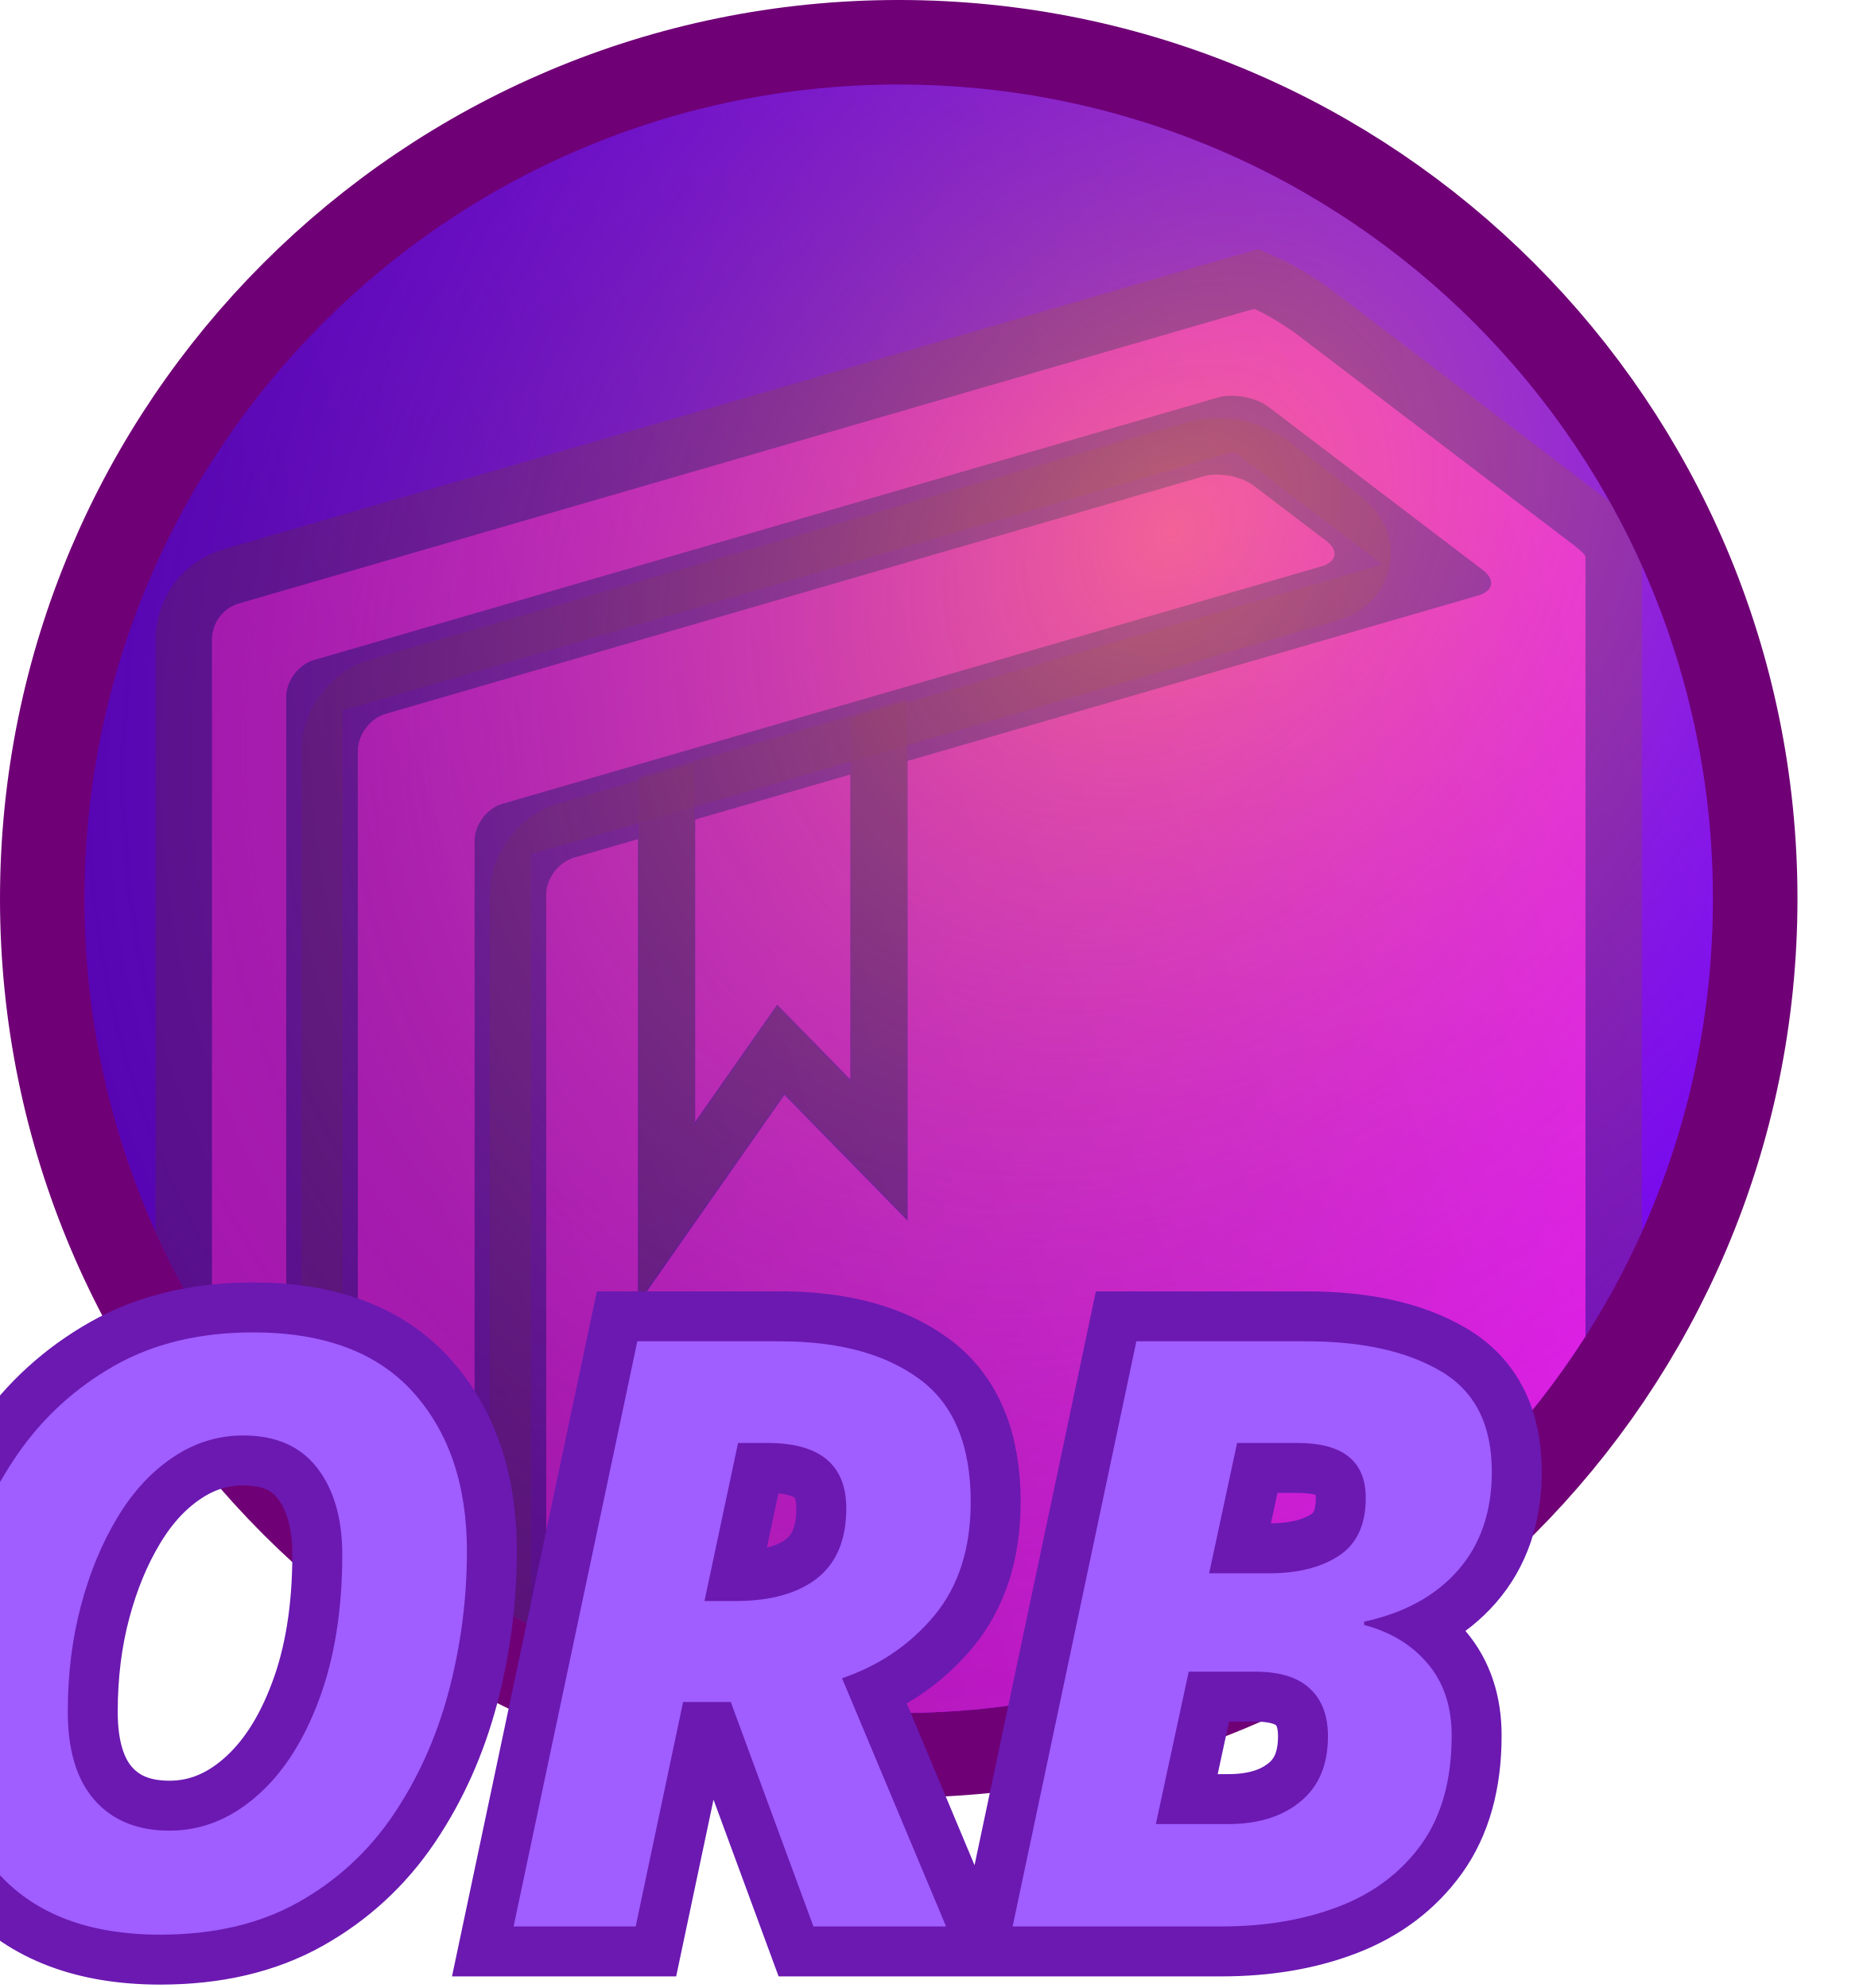
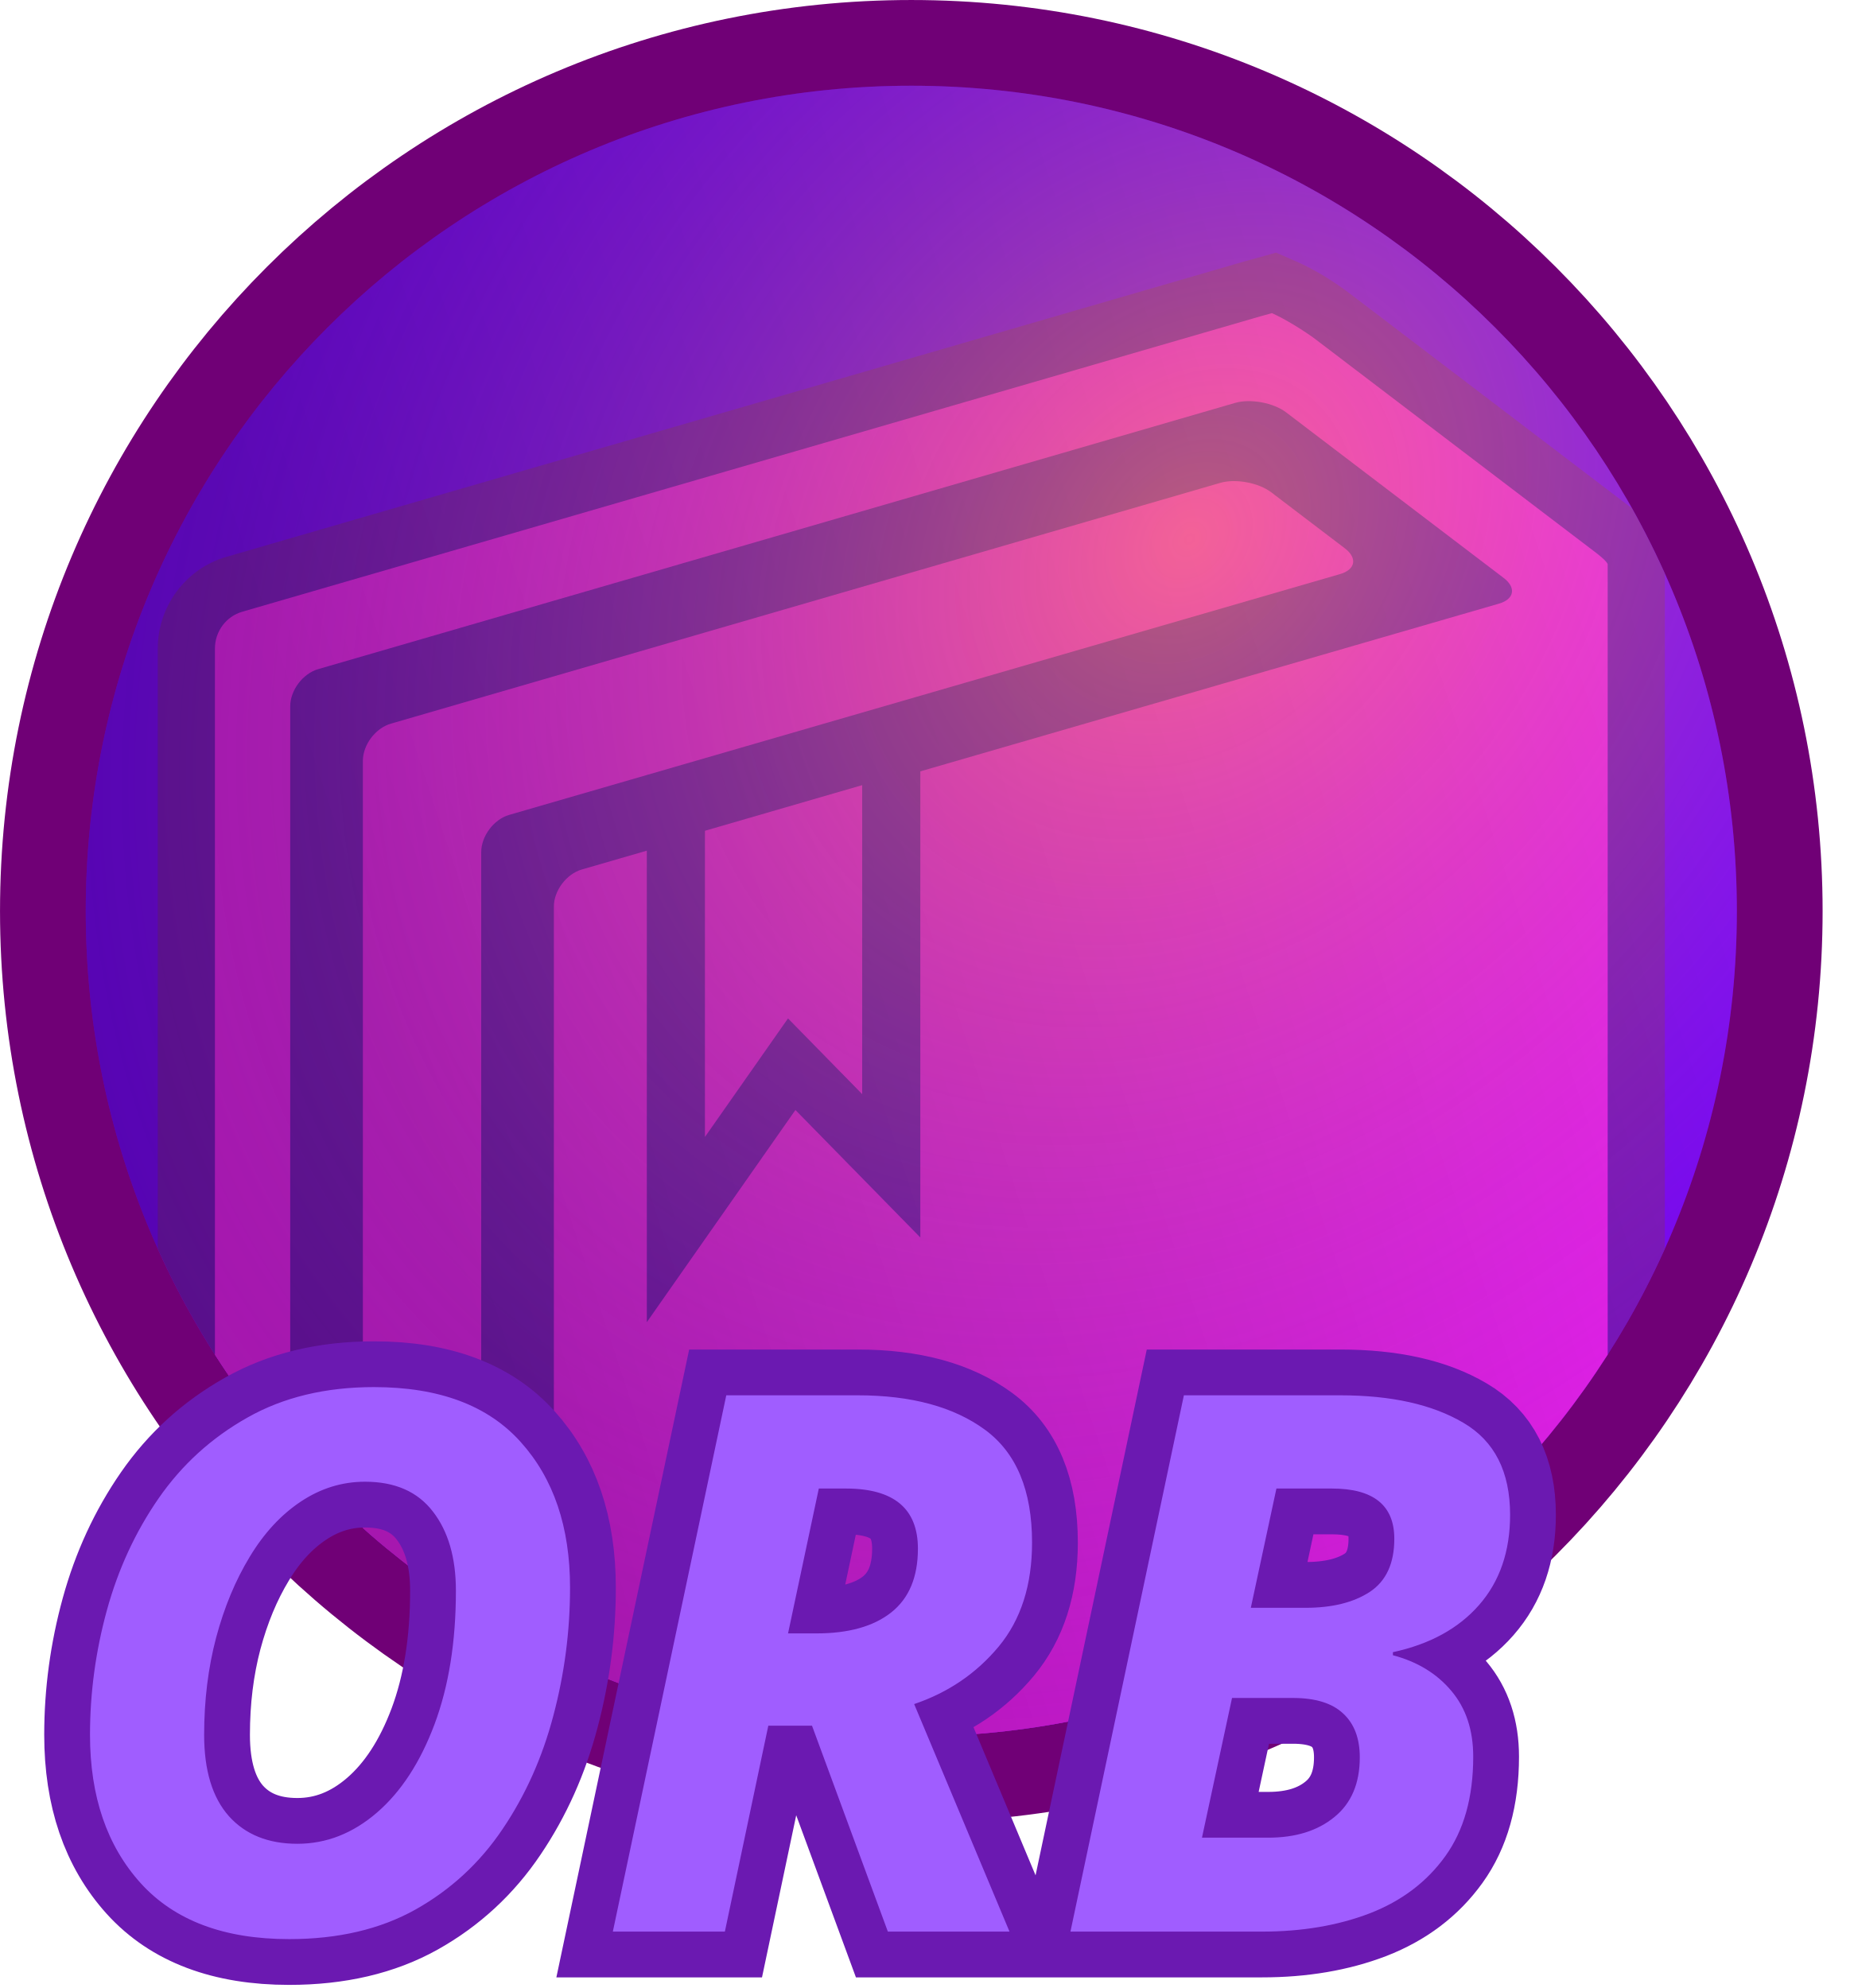
- <svg xmlns="http://www.w3.org/2000/svg" xmlns:xlink="http://www.w3.org/1999/xlink" width="469.517" height="500" viewBox="0 0 124.226 132.292" version="1.1" id="svg8">
+ <svg xmlns="http://www.w3.org/2000/svg" xmlns:xlink="http://www.w3.org/1999/xlink" width="466.089" height="500" viewBox="0 0 123.319 132.292" version="1.1" id="svg8">
  <defs id="defs2">
    <linearGradient id="linearGradient1064">
      <stop id="stop1060" offset="0" style="stop-color:#000000;stop-opacity:0.315" />
      <stop id="stop1062" offset="1" style="stop-color:#000000;stop-opacity:0;" />
    </linearGradient>
    <linearGradient id="linearGradient995">
      <stop style="stop-color:#000000;stop-opacity:1;" offset="0" id="stop991" />
      <stop style="stop-color:#000000;stop-opacity:0;" offset="1" id="stop993" />
    </linearGradient>
    <linearGradient id="linearGradient917">
      <stop style="stop-color:#ffa750;stop-opacity:0.502" offset="0" id="stop913" />
      <stop style="stop-color:#3100ff;stop-opacity:0" offset="1" id="stop915" />
    </linearGradient>
-     <radialGradient xlink:href="#linearGradient917" id="radialGradient919" cx="69.95" cy="223.727" fx="69.95" fy="223.727" r="38.212" gradientUnits="userSpaceOnUse" gradientTransform="matrix(-1.859015,2.124846,-1.688507,-1.477237,615.0486,374.792)" />
+     <radialGradient xlink:href="#linearGradient917" id="radialGradient919" cx="69.95" cy="223.727" fx="69.95" fy="223.727" r="38.212" gradientUnits="userSpaceOnUse" gradientTransform="matrix(-1.884496,2.153971,-1.711651,-1.497486,623.0793,377.1338)" />
    <linearGradient xlink:href="#linearGradient995" id="linearGradient997" x1="14.606" y1="97.239" x2="84.501" y2="97.239" gradientUnits="userSpaceOnUse" />
-     <linearGradient xlink:href="#linearGradient1064" id="linearGradient1058" x1="50.919" y1="258.039" x2="109.558" y2="238.714" gradientUnits="userSpaceOnUse" gradientTransform="matrix(1.417942,0,0,1.417942,-12.18913,-121.1329)" />
+     <linearGradient xlink:href="#linearGradient1064" id="linearGradient1058" x1="50.919" y1="258.039" x2="109.558" y2="238.714" gradientUnits="userSpaceOnUse" gradientTransform="matrix(1.437378,0,0,1.437378,-12.75596,-125.5887)" />
    <clipPath clipPathUnits="userSpaceOnUse" id="clipPath7290">
      <circle style="display:inline;opacity:1;vector-effect:none;fill:none;fill-opacity:1;fill-rule:nonzero;stroke:none;stroke-width:8.536;stroke-linecap:butt;stroke-linejoin:bevel;stroke-miterlimit:4;stroke-dasharray:none;stroke-dashoffset:0;stroke-opacity:1;paint-order:stroke fill markers" id="circle7292" cx="34.664" cy="29.467" r="41.094" />
    </clipPath>
  </defs>
-   <g id="layer1" transform="translate(-29.16463,-157.54)" style="display:inline">
-     <circle style="opacity:1;vector-effect:none;fill:#7d00ff;fill-opacity:1;fill-rule:nonzero;stroke:#700076;stroke-width:11.255;stroke-linecap:butt;stroke-linejoin:bevel;stroke-miterlimit:4;stroke-dasharray:none;stroke-dashoffset:0;stroke-opacity:1;paint-order:stroke fill markers" id="path814" cx="88.975" cy="217.35" r="54.183" />
+   <g id="layer1" transform="translate(-29.16458,-156.9039)" style="display:inline">
+     <circle style="opacity:1;vector-effect:none;fill:#7d00ff;fill-opacity:1;fill-rule:nonzero;stroke:#700076;stroke-width:11.409;stroke-linecap:butt;stroke-linejoin:bevel;stroke-miterlimit:4;stroke-dasharray:none;stroke-dashoffset:0;stroke-opacity:1;paint-order:stroke fill markers" id="path814" cx="89.795" cy="217.534" r="54.925" />
  </g>
-   <g id="layer7" style="display:inline" transform="translate(-29.16463,7.168355)">
-     <g id="g6567" transform="matrix(-1.318499,0,0,1.318499,134.6792,13.78997)" style="fill:#ff1ef7;fill-opacity:1;stroke:#842188;stroke-width:5.691;stroke-miterlimit:4;stroke-dasharray:none;stroke-opacity:0.541;paint-order:stroke fill markers" clip-path="url(#clipPath7290)">
-       <path d="m 56.072,26.527 c 0,-0.795 -0.625,-1.628 -1.389,-1.85 L 13.319,12.686 C 12.554,12.465 12.447,11.889 13.08,11.407 l 3.665,-2.79 c 0.633,-0.481 1.777,-0.694 2.54,-0.472 l 41.29,11.991 c 0.764,0.222 1.389,1.055 1.389,1.85 V 86.99 c 0,0 -0.492,0.427 -1.092,0.95 l -3.707,3.219 c -0.6,0.523 -1.092,0.299 -1.092,-0.497 V 26.527 Z" id="path6561" style="fill:#ff1ef7;fill-opacity:1;stroke:#842188;stroke-width:5.691;stroke-miterlimit:4;stroke-dasharray:none;stroke-opacity:0.541;paint-order:stroke fill markers" />
-       <path d="M 67.969,14.562 17.283,-0.147 c -0.568,-0.158 -0.568,-0.158 -0.568,-0.158 -0.592,0.257 -1.593,0.861 -2.226,1.343 L 0.66,11.565 C 0,12.062 0,12.197 0,12.197 c 0,0.795 0,2.098 0,2.894 v 68.306 c 0,0.796 0.626,1.628 1.391,1.85 L 51.066,99.64 c 0.764,0.222 1.391,-0.248 1.391,-1.044 V 29.244 c 0,-0.796 -0.627,-1.628 -1.391,-1.849 L 47.829,26.457 V 49.932 L 40.432,39.369 34.215,45.716 V 22.509 L 5.413,14.159 C 4.649,13.938 4.542,13.363 5.175,12.881 L 16.004,4.637 c 0.633,-0.482 1.777,-0.694 2.54,-0.473 L 64.191,17.42 c 0.764,0.222 1.389,1.055 1.389,1.85 v 69.37 c 0,0.795 0.65,1.446 1.447,1.446 h 0.854 c 0.797,0 1.447,-0.651 1.447,-1.446 V 16.393 c 0,-0.852 -0.557,-1.597 -1.359,-1.831 z" id="path6563" style="fill:#ff1ef7;fill-opacity:1;stroke:#842188;stroke-width:5.691;stroke-miterlimit:4;stroke-dasharray:none;stroke-opacity:0.541;paint-order:stroke fill markers" />
-       <polygon points="37.109,38.58 40.801,34.809 44.937,40.712 44.937,25.467 37.109,23.195 " id="polygon6565" style="fill:#ff1ef7;fill-opacity:1;stroke:#842188;stroke-width:5.691;stroke-miterlimit:4;stroke-dasharray:none;stroke-opacity:0.541;paint-order:stroke fill markers" />
+   <g transform="translate(-29.16458,7.804421)" style="display:inline" id="g853">
+     <g clip-path="url(#clipPath7290)" style="fill:#ff1ef7;fill-opacity:1;stroke:none;stroke-width:5.691;stroke-miterlimit:4;stroke-dasharray:none;stroke-opacity:0.541;paint-order:stroke fill markers" transform="matrix(-1.336572,0,0,1.336572,136.1255,13.44122)" id="g851">
+       <path style="color:#000000;font-style:normal;font-variant:normal;font-weight:normal;font-stretch:normal;font-size:medium;line-height:normal;font-family:sans-serif;font-variant-ligatures:normal;font-variant-position:normal;font-variant-caps:normal;font-variant-numeric:normal;font-variant-alternates:normal;font-feature-settings:normal;text-indent:0;text-align:start;text-decoration:none;text-decoration-line:none;text-decoration-style:solid;text-decoration-color:#000000;letter-spacing:normal;word-spacing:normal;text-transform:none;writing-mode:lr-tb;direction:ltr;text-orientation:mixed;dominant-baseline:auto;baseline-shift:baseline;text-anchor:start;white-space:normal;shape-padding:0;clip-rule:nonzero;display:inline;overflow:visible;visibility:visible;opacity:1;isolation:auto;mix-blend-mode:normal;color-interpolation:sRGB;color-interpolation-filters:linearRGB;solid-color:#000000;solid-opacity:1;vector-effect:none;fill:#842188;fill-opacity:0.541;fill-rule:nonzero;stroke:none;stroke-width:5.691;stroke-linecap:butt;stroke-linejoin:miter;stroke-miterlimit:4;stroke-dasharray:none;stroke-dashoffset:0;stroke-opacity:1;paint-order:stroke fill markers;color-rendering:auto;image-rendering:auto;shape-rendering:auto;text-rendering:auto;enable-background:accumulate" d="m 16.506,-3.316 -0.924,0.402 c -1.011,0.439 -1.945,1.024 -2.816,1.688 L -1.051,9.293 c -0.429,0.323 -0.726,0.572 -1.023,0.918 -0.149,0.173 -0.303,0.372 -0.455,0.674 -0.076,0.151 -0.151,0.33 -0.211,0.547 -0.06,0.217 -0.105,0.766 -0.105,0.766 v 2.895 68.305 c 0,2.288 1.25,3.947 3.443,4.584 L 50.271,102.373 c 1.099,0.319 2.467,0.166 3.484,-0.598 1.018,-0.764 1.547,-2.035 1.547,-3.18 l 7.432,-9.955 c 0,2.346 1.947,4.291 4.293,4.291 h 0.854 c 2.346,0 4.293,-1.945 4.293,-4.291 V 16.393 c 0,-2.092 -1.387,-3.973 -3.408,-4.562 h -0.002 -0.002 L 18.061,-2.885 Z M 49.611,96.256 2.846,82.705 Z" id="path847" />
    </g>
  </g>
-   <g transform="translate(-29.16463,-157.54)" id="g1002" style="display:inline">
-     <circle r="54.183" cy="217.35" cx="88.975" id="circle1000" style="opacity:1;vector-effect:none;fill:url(#linearGradient1058);fill-opacity:1;fill-rule:nonzero;stroke:none;stroke-width:11.255;stroke-linecap:butt;stroke-linejoin:bevel;stroke-miterlimit:4;stroke-dasharray:none;stroke-dashoffset:0;stroke-opacity:1;paint-order:stroke fill markers" />
+   <g id="layer7" style="display:inline" transform="translate(-29.16458,7.804421)">
+     <g id="g6567" transform="matrix(-1.336572,0,0,1.336572,136.1255,13.44122)" style="fill:#ff1ef7;fill-opacity:1;stroke:none;stroke-width:5.691;stroke-miterlimit:4;stroke-dasharray:none;stroke-opacity:0.541;paint-order:stroke fill markers" clip-path="url(#clipPath7290)">
+       <path d="m 56.072,26.527 c 0,-0.795 -0.625,-1.628 -1.389,-1.85 L 13.319,12.686 C 12.554,12.465 12.447,11.889 13.08,11.407 l 3.665,-2.79 c 0.633,-0.481 1.777,-0.694 2.54,-0.472 l 41.29,11.991 c 0.764,0.222 1.389,1.055 1.389,1.85 V 86.99 c 0,0 -0.492,0.427 -1.092,0.95 l -3.707,3.219 c -0.6,0.523 -1.092,0.299 -1.092,-0.497 V 26.527 Z" id="path6561" style="fill:#ff1ef7;fill-opacity:1;stroke:none;stroke-width:5.691;stroke-miterlimit:4;stroke-dasharray:none;stroke-opacity:0.541;paint-order:stroke fill markers" />
+       <path d="M 67.969,14.562 17.283,-0.147 c -0.568,-0.158 -0.568,-0.158 -0.568,-0.158 -0.592,0.257 -1.593,0.861 -2.226,1.343 L 0.66,11.565 C 0,12.062 0,12.197 0,12.197 c 0,0.795 0,2.098 0,2.894 v 68.306 c 0,0.796 0.626,1.628 1.391,1.85 L 51.066,99.64 c 0.764,0.222 1.391,-0.248 1.391,-1.044 V 29.244 c 0,-0.796 -0.627,-1.628 -1.391,-1.849 L 47.829,26.457 V 49.932 L 40.432,39.369 34.215,45.716 V 22.509 L 5.413,14.159 C 4.649,13.938 4.542,13.363 5.175,12.881 L 16.004,4.637 c 0.633,-0.482 1.777,-0.694 2.54,-0.473 L 64.191,17.42 c 0.764,0.222 1.389,1.055 1.389,1.85 v 69.37 c 0,0.795 0.65,1.446 1.447,1.446 h 0.854 c 0.797,0 1.447,-0.651 1.447,-1.446 V 16.393 c 0,-0.852 -0.557,-1.597 -1.359,-1.831 z" id="path6563" style="fill:#ff1ef7;fill-opacity:1;stroke:none;stroke-width:5.691;stroke-miterlimit:4;stroke-dasharray:none;stroke-opacity:0.541;paint-order:stroke fill markers" />
+       <polygon points="37.109,23.195 37.109,38.58 40.801,34.809 44.937,40.712 44.937,25.467 " id="polygon6565" style="fill:#ff1ef7;fill-opacity:1;stroke:none;stroke-width:5.691;stroke-miterlimit:4;stroke-dasharray:none;stroke-opacity:0.541;paint-order:stroke fill markers" />
+     </g>
  </g>
-   <g transform="translate(-29.16463,-157.54)" id="g887" style="display:inline">
-     <circle r="54.183" cy="217.35" cx="88.975" id="circle885" style="opacity:1;vector-effect:none;fill:url(#radialGradient919);fill-opacity:1;fill-rule:nonzero;stroke:none;stroke-width:3.752;stroke-linecap:butt;stroke-linejoin:bevel;stroke-miterlimit:4;stroke-dasharray:none;stroke-dashoffset:0;stroke-opacity:1;paint-order:stroke fill markers" />
+   <g transform="translate(-29.16458,-156.9039)" id="g1002" style="display:inline">
+     <circle r="54.925" cy="217.534" cx="89.795" id="circle1000" style="opacity:1;vector-effect:none;fill:url(#linearGradient1058);fill-opacity:1;fill-rule:nonzero;stroke:none;stroke-width:11.409;stroke-linecap:butt;stroke-linejoin:bevel;stroke-miterlimit:4;stroke-dasharray:none;stroke-dashoffset:0;stroke-opacity:1;paint-order:stroke fill markers" />
  </g>
-   <g id="layer3" style="display:none" transform="translate(-29.16463,7.168355)">
-     <g aria-label="Orb" style="font-style:normal;font-variant:normal;font-weight:normal;font-stretch:normal;font-size:45.227px;line-height:1.25;font-family:'Bliss Pro';-inkscape-font-specification:'Bliss Pro, Normal';font-variant-ligatures:normal;font-variant-caps:normal;font-variant-numeric:normal;font-feature-settings:normal;text-align:start;letter-spacing:0px;word-spacing:0px;writing-mode:lr-tb;text-anchor:start;fill:#825dff;fill-opacity:1;stroke:#5619b1;stroke-width:3.969;stroke-miterlimit:4;stroke-dasharray:none;stroke-opacity:1;paint-order:stroke fill markers" id="text986">
-       <path d="m 8.343,105.281 q 0,-4.196 -1.678,-6.603 -1.678,-2.407 -4.682,-2.407 -2.694,0 -4.969,2.208 -2.253,2.208 -3.688,6.404 -1.435,4.174 -1.435,8.303 0,4.152 1.634,6.515 1.634,2.363 4.593,2.363 2.76,0 5.035,-2.186 2.275,-2.186 3.732,-6.294 1.458,-4.108 1.458,-8.303 z M -2.28,124.34 q -3.666,0 -6.515,-1.502 -2.827,-1.524 -4.395,-4.262 -1.568,-2.76 -1.568,-6.25 0,-5.344 2.164,-9.562 2.164,-4.24 6.073,-6.515 3.931,-2.297 9.032,-2.297 3.666,0 6.493,1.524 2.849,1.502 4.417,4.262 1.568,2.738 1.568,6.228 0,5.3 -2.23,9.651 -2.208,4.328 -6.073,6.537 -3.843,2.186 -8.966,2.186 z" style="font-style:italic;font-variant:normal;font-weight:bold;font-stretch:normal;font-family:'Liberation Serif';-inkscape-font-specification:'Liberation Serif Bold Italic';letter-spacing:2.117px;fill:#825dff;fill-opacity:1;stroke:#5619b1;stroke-width:3.969;stroke-miterlimit:4;stroke-dasharray:none;stroke-opacity:1;paint-order:stroke fill markers" id="path7446" />
-       <path d="m 28.06,107.6 q 1.215,-2.363 2.937,-3.688 1.745,-1.325 3.489,-1.325 1.06,0 1.833,0.221 l -1.281,7.442 H 33.824 L 32.852,107.225 q -1.656,0 -2.893,0.839 -1.237,0.839 -2.385,2.672 l -2.319,13.162 h -5.941 l 3.313,-18.771 -2.584,-0.53 0.243,-1.458 h 8.281 z" style="font-style:italic;font-variant:normal;font-weight:bold;font-stretch:normal;font-family:'Liberation Serif';-inkscape-font-specification:'Liberation Serif Bold Italic';letter-spacing:2.117px;fill:#825dff;fill-opacity:1;stroke:#5619b1;stroke-width:3.969;stroke-miterlimit:4;stroke-dasharray:none;stroke-opacity:1;paint-order:stroke fill markers" id="path7448" />
-       <path d="m 53.563,110.935 q 0,-2.319 -0.751,-3.644 -0.729,-1.347 -1.921,-1.347 -0.795,0 -1.855,0.861 -1.038,0.839 -1.988,2.208 l -2.142,12.146 q 0.442,0.42 1.303,0.751 0.861,0.309 1.546,0.309 1.524,0 2.871,-1.59 1.347,-1.59 2.142,-4.24 0.795,-2.672 0.795,-5.455 z m -5.543,13.471 q -2.407,0 -4.925,-0.398 -2.495,-0.398 -4.395,-1.17 l 5.013,-28.378 -2.032,-0.508 0.243,-1.435 h 8.061 l -1.678,9.496 q -0.42,2.584 -0.928,4.284 1.347,-1.789 2.937,-2.738 1.612,-0.972 3.268,-0.972 2.65,0 4.218,1.988 1.568,1.965 1.568,5.388 0,3.887 -1.524,7.288 -1.502,3.379 -4.085,5.278 -2.562,1.877 -5.742,1.877 z" style="font-style:italic;font-variant:normal;font-weight:bold;font-stretch:normal;font-family:'Liberation Serif';-inkscape-font-specification:'Liberation Serif Bold Italic';letter-spacing:2.117px;fill:#825dff;fill-opacity:1;stroke:#5619b1;stroke-width:3.969;stroke-miterlimit:4;stroke-dasharray:none;stroke-opacity:1;paint-order:stroke fill markers" id="path7450" />
-     </g>
-     <path style="fill:none;stroke:#eb0028;stroke-width:0.265px;stroke-linecap:butt;stroke-linejoin:miter;stroke-opacity:1" d="M 39.009,91.2 V 69.302 L 87.691,83.409 v 21.898 z" id="path7494" />
+   <g transform="translate(-29.16458,-156.9039)" id="g887" style="display:inline">
+     <circle r="54.925" cy="217.534" cx="89.795" id="circle885" style="opacity:1;vector-effect:none;fill:url(#radialGradient919);fill-opacity:1;fill-rule:nonzero;stroke:none;stroke-width:3.803;stroke-linecap:butt;stroke-linejoin:bevel;stroke-miterlimit:4;stroke-dasharray:none;stroke-dashoffset:0;stroke-opacity:1;paint-order:stroke fill markers" />
  </g>
-   <g style="display:inline" id="g2626" transform="translate(-29.16463,7.168355)">
-     <text id="text2624" y="121.028" x="110.975" style="font-style:normal;font-variant:normal;font-weight:normal;font-stretch:normal;font-size:54.534px;line-height:1.25;font-family:'Bliss Pro';-inkscape-font-specification:'Bliss Pro, Normal';font-variant-ligatures:normal;font-variant-caps:normal;font-variant-numeric:normal;font-feature-settings:normal;text-align:start;letter-spacing:0px;word-spacing:0px;writing-mode:lr-tb;text-anchor:start;fill:#a05dff;fill-opacity:1;stroke:#6b19b1;stroke-width:6.646;stroke-miterlimit:4;stroke-dasharray:none;stroke-opacity:1;paint-order:stroke fill markers" xml:space="preserve">
-       <tspan style="font-style:italic;font-variant:normal;font-weight:bold;font-stretch:normal;font-family:Hack;-inkscape-font-specification:'Hack Bold Italic';text-align:center;letter-spacing:0px;writing-mode:lr-tb;direction:ltr;text-orientation:upright;text-anchor:middle;fill:#a05dff;fill-opacity:1;stroke:#6b19b1;stroke-width:6.646;stroke-linecap:butt;stroke-miterlimit:4;stroke-dasharray:none;stroke-opacity:1;paint-order:stroke fill markers" y="121.028" x="110.975" id="tspan2628" dy="0 0 0" dx="0 -8.691 -8.691">ORB</tspan>
+   <g style="display:inline" id="g2626" transform="translate(-29.16458,7.804421)">
+     <text id="text2624" y="120.734" x="113.605" style="font-style:normal;font-variant:normal;font-weight:normal;font-stretch:normal;font-size:49.986px;line-height:1.25;font-family:'Bliss Pro';-inkscape-font-specification:'Bliss Pro, Normal';font-variant-ligatures:normal;font-variant-caps:normal;font-variant-numeric:normal;font-feature-settings:normal;text-align:start;letter-spacing:0px;word-spacing:0px;writing-mode:lr-tb;text-anchor:start;fill:#a05dff;fill-opacity:1;stroke:#6b19b1;stroke-width:6.092;stroke-miterlimit:4;stroke-dasharray:none;stroke-opacity:1;paint-order:stroke fill markers" xml:space="preserve">
+       <tspan style="font-style:italic;font-variant:normal;font-weight:bold;font-stretch:normal;font-family:Hack;-inkscape-font-specification:'Hack Bold Italic';text-align:center;letter-spacing:0px;writing-mode:lr-tb;direction:ltr;text-orientation:upright;text-anchor:middle;fill:#a05dff;fill-opacity:1;stroke:#6b19b1;stroke-width:6.092;stroke-linecap:butt;stroke-miterlimit:4;stroke-dasharray:none;stroke-opacity:1;paint-order:stroke fill markers" y="120.734" x="113.605" id="tspan2628" dy="0 0 0" dx="0 -7.966 -7.966">ORB</tspan>
    </text>
  </g>
</svg>
